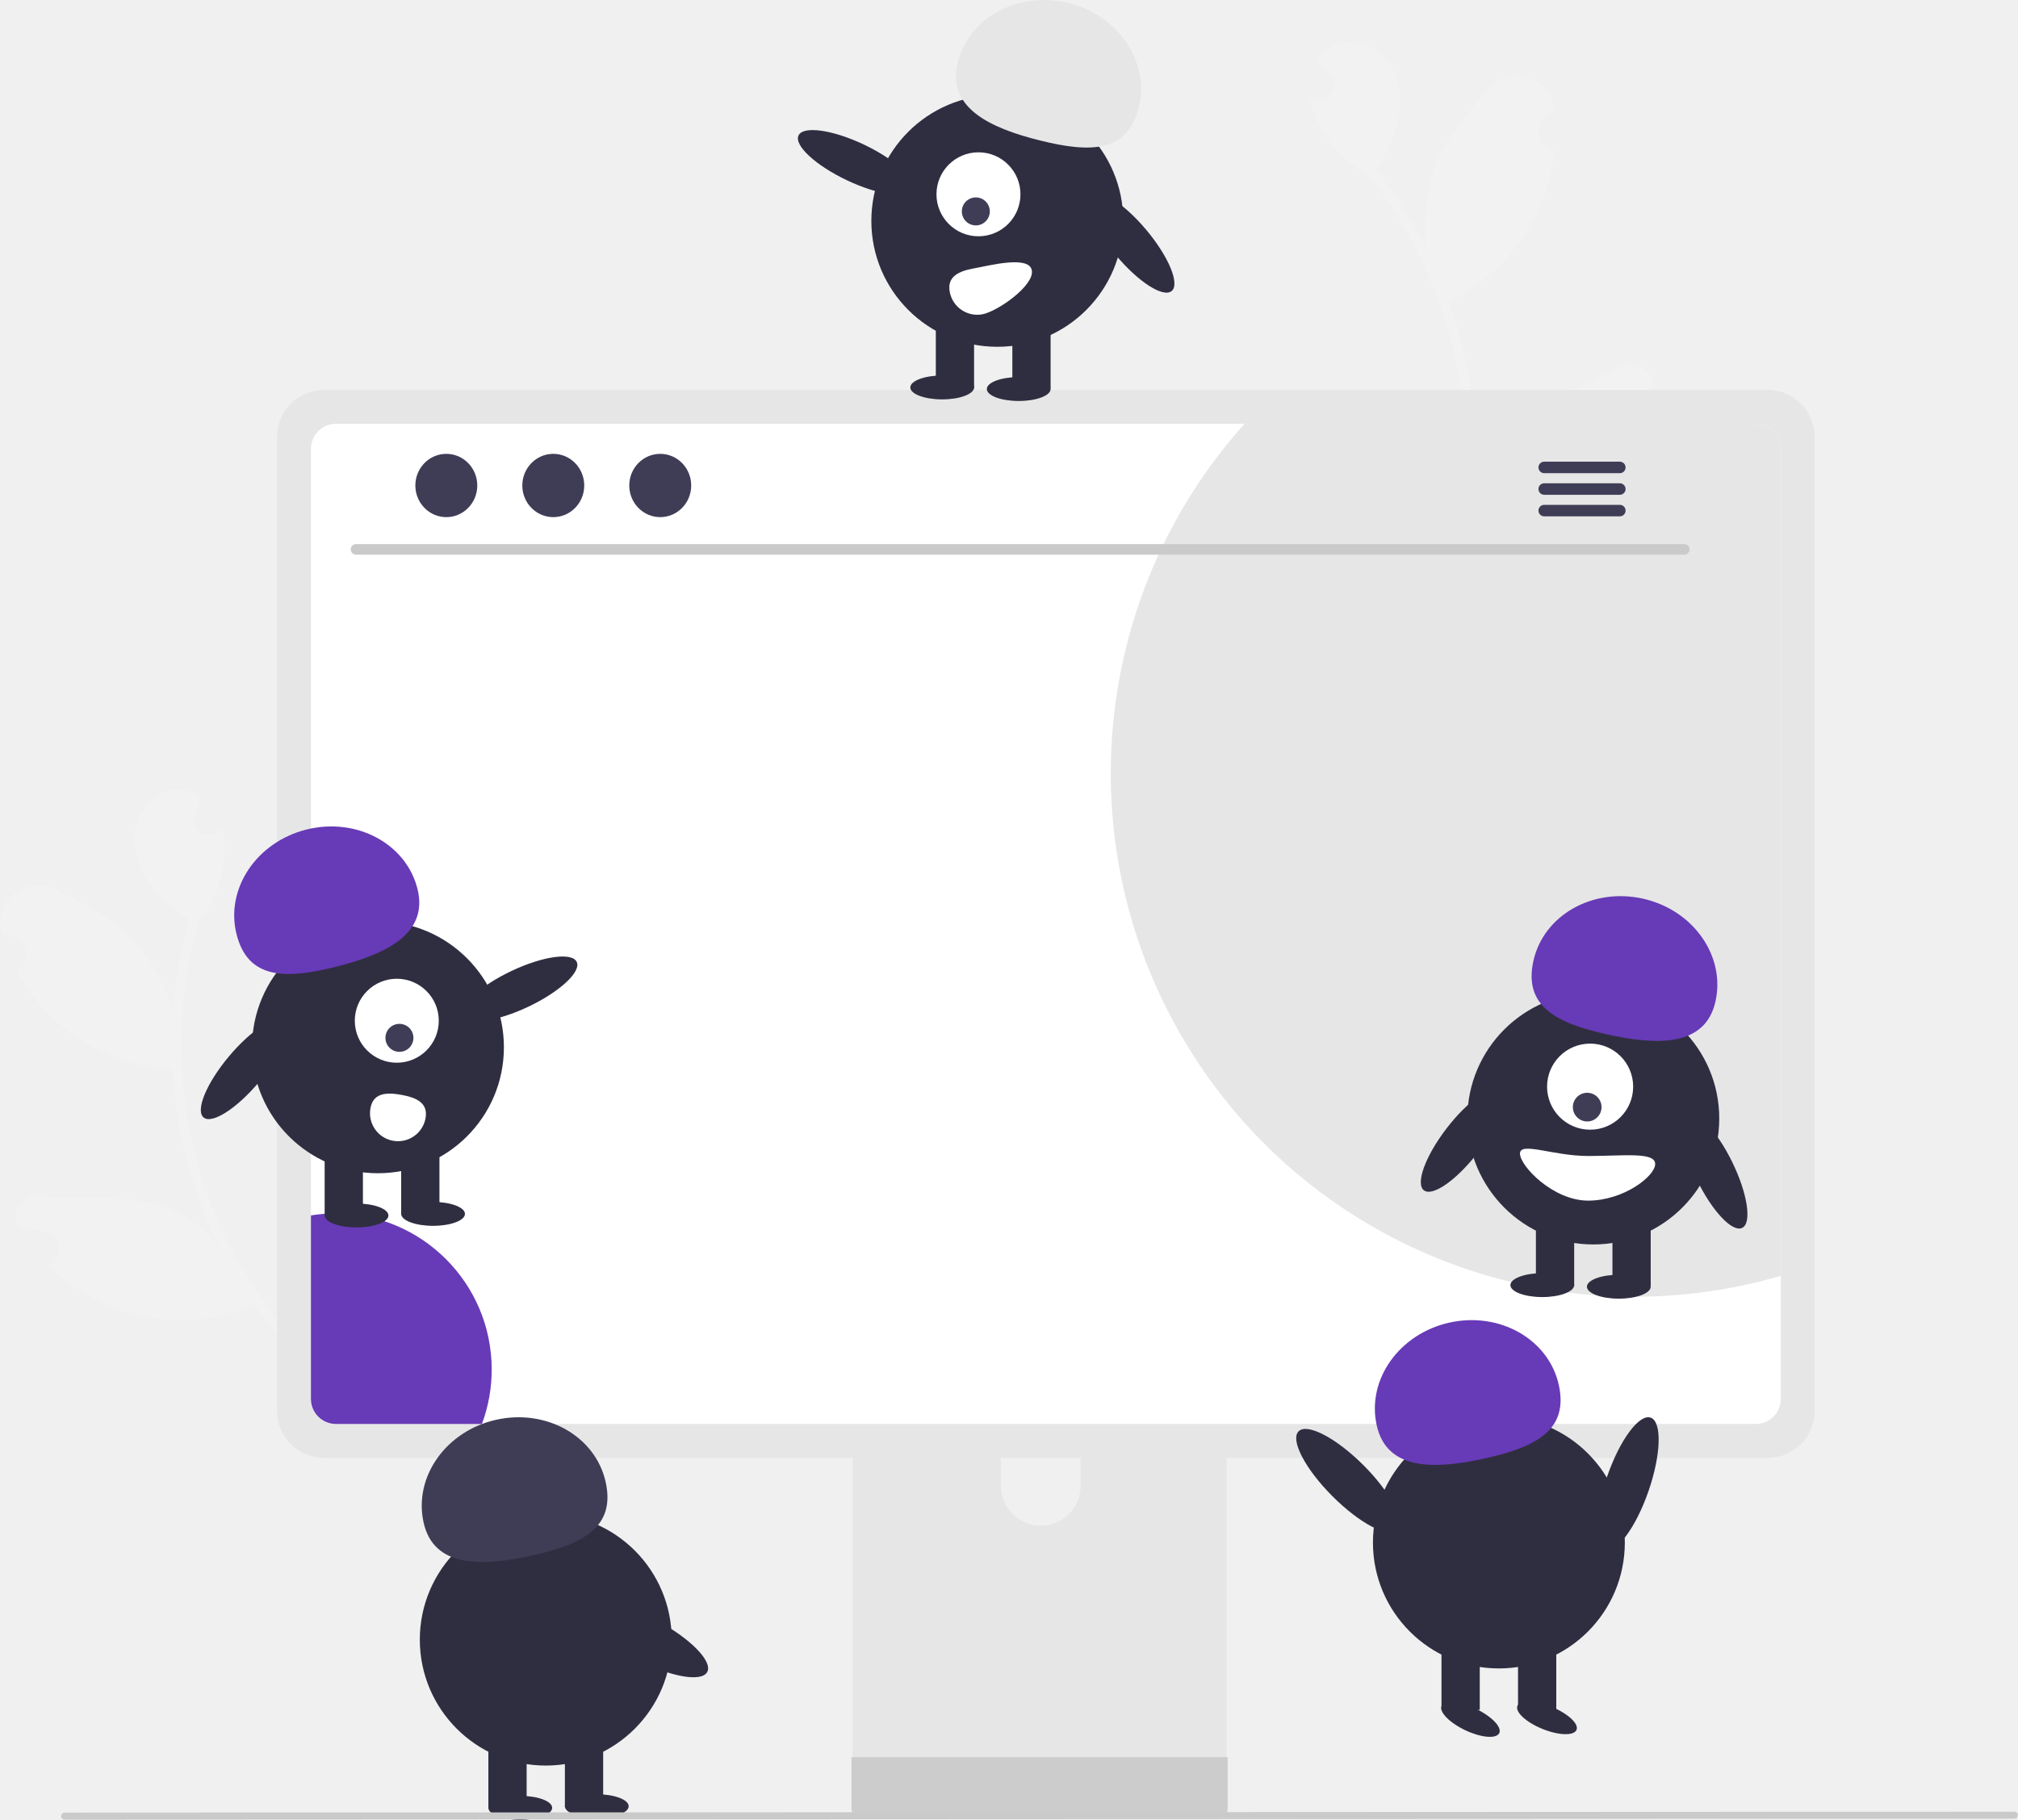
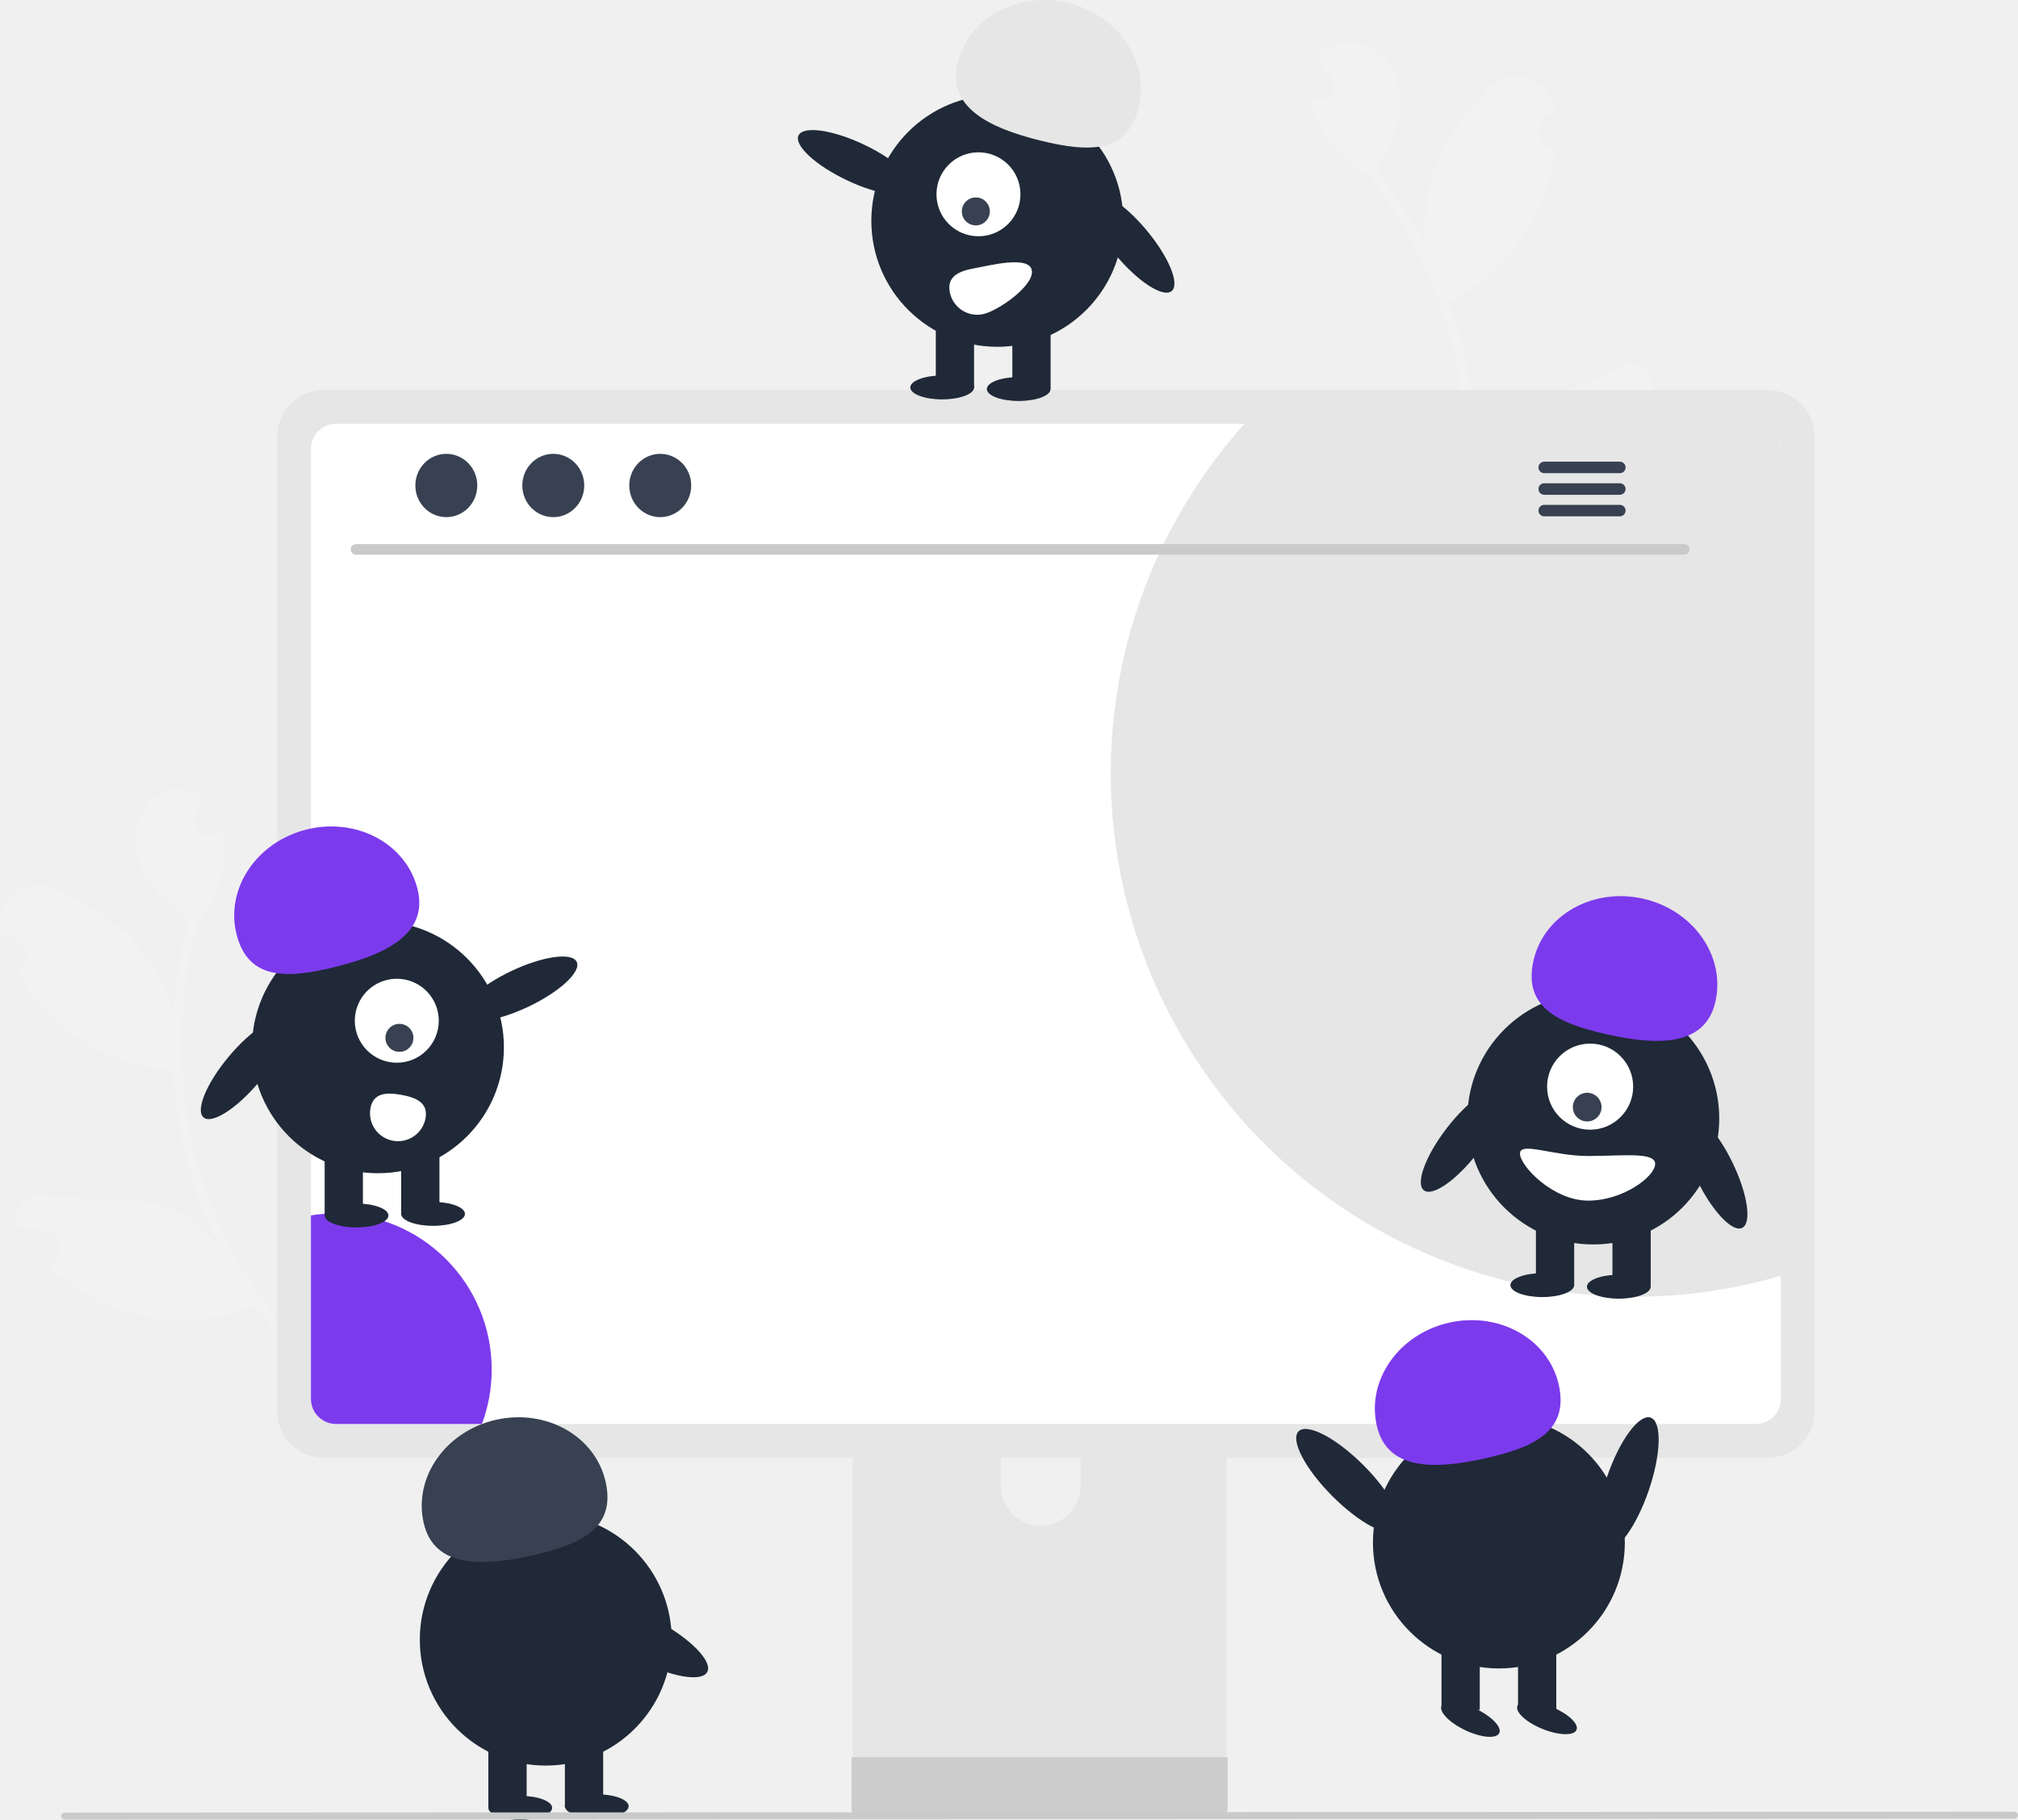
<svg xmlns="http://www.w3.org/2000/svg" data-name="Layer 1" width="690.061" height="622.354" viewBox="0 0 690.061 622.354">
  <path d="M386.572,563.704a4.755,4.755,0,0,1-6.357-6.275c-.073-.486-.126-.835-.199-1.321q-.119-.119-.239-.237c-8.064-7.943-21.724-2.156-21.698,9.163.023,10.046-.919,20.512,1.75,30.029a37.774,37.774,0,0,0,5.621,11.731A151.445,151.445,0,0,1,328.485,554.07a146.174,146.174,0,0,1-5.451-15.395q-1.874-6.433-3.175-13.003a153.199,153.199,0,0,1,2.995-71.623,40.771,40.771,0,0,0,8.862-22.77,31.1,31.1,0,0,0-.667-8.932c-.72.418-1.468.804-2.209,1.172-.232.112-.477.228-.709.34l-.088.041a4.711,4.711,0,0,1-6.529-5.589q.24-.813.48-1.626c.239-.833.495-1.659.733-2.492a2.344,2.344,0,0,0,.084-.255c.277-.952.559-1.891.836-2.843a13.622,13.622,0,0,0-5.785-2.261c-7.165-.966-14.13,4.688-16.112,11.632-1.994,6.949.272,14.583,4.438,20.483,3.564,5.052,8.395,9.032,13.459,12.621-.145.53-.308,1.053-.453,1.583a154.188,154.188,0,0,0-5.018,29.73,64.098,64.098,0,0,0-15.011-25.994c-6.787-6.74-15.991-10.96-24.514-15.677-10.238-5.666-22.434,3.771-19.13,14.996q.048.163.097.326,1.536.182,3.055.472a6.449,6.449,0,0,1,2.126,11.832l-.114.069a64.172,64.172,0,0,0,5.26,8.201,66.072,66.072,0,0,0,46.321,25.523c.591.046,1.17.098,1.756.131a157.381,157.381,0,0,0,7.556,40.051,149.269,149.269,0,0,0,9.393,22.196l-.147-.247a39.444,39.444,0,0,0-21.206-15.822c-12.843-3.858-27.559-1.105-40.512-3.108-6.235-.964-10.956,5.622-7.684,11.016q.078.129.157.258a43.329,43.329,0,0,1,5.385.287q1.536.182,3.055.472a6.45,6.45,0,0,1,2.126,11.832l-.114.069c-.082.049-.152.093-.234.142a64.228,64.228,0,0,0,18.033,12.513A66.131,66.131,0,0,0,342.2,585.343l.013-.005a157.336,157.336,0,0,0,21.649,24.393l34.836-14.558c-.037-.439-.091-.886-.141-1.32a42.898,42.898,0,0,1-9.879,3.454c1.259-4.252,2.508-8.528,3.767-12.78a2.346,2.346,0,0,0,.084-.255c.633-2.171,1.283-4.335,1.916-6.506l-0-.002a62.836,62.836,0,0,0-7.871-14.059Zm-72.688-61.804.008-.032.002.057Zm21.353,72.785-.581-.549c-.191-.492-.395-.979-.616-1.473-.057-.137-.14-.264-.197-.402.472.815.932,1.634,1.417,2.444Z" transform="translate(-254.9697 -138.8232)" fill="#f2f2f2" />
  <path d="M706.25,324.303a62.836,62.836,0,0,0-1.841,16.007l.001.002c1.421,1.759,2.855,3.505,4.276,5.264a2.344,2.344,0,0,0,.176.203c2.801,3.437,5.603,6.902,8.404,10.339a42.898,42.898,0,0,1-10.447.622c.122.42.244.853.379,1.272h37.756a157.336,157.336,0,0,0,10.569-30.854h.014a66.131,66.131,0,0,0,47.96-21.043,64.227,64.227,0,0,0,11.814-18.499c-.095-.014-.176-.027-.271-.041l-.132-.02a6.45,6.45,0,0,1-2.6-11.737q1.289-.852,2.637-1.613a43.325,43.325,0,0,1,4.858-2.341q.023-.149.046-.299c.939-6.239-5.956-10.495-11.338-7.201-11.179,6.842-25.819,9.977-36.181,18.489A39.444,39.444,0,0,0,758.865,305.628l-.041.284a149.27,149.27,0,0,0,.108-24.102,157.381,157.381,0,0,0-8.471-39.867c.528-.257,1.042-.528,1.57-.798a66.072,66.072,0,0,0,32.898-41.41,64.172,64.172,0,0,0,1.692-9.595l-.132-.02a6.449,6.449,0,0,1-2.6-11.737q1.289-.852,2.637-1.613-.018-.169-.036-.338c-1.279-11.631-16.171-15.636-23.433-6.46-6.046,7.639-12.911,15.081-16.574,23.917a64.098,64.098,0,0,0-3.827,29.772,154.189,154.189,0,0,0-16.093-25.496c-.338-.433-.69-.853-1.029-1.286,3.288-5.264,6.211-10.799,7.551-16.835,1.57-7.05.717-14.967-3.803-20.61-4.506-5.643-13.113-8.174-19.352-4.52a13.622,13.622,0,0,0-4.466,4.317c.623.771,1.245,1.529,1.868,2.301a2.344,2.344,0,0,0,.176.203c.541.677,1.096,1.34,1.637,2.016q.535.657,1.07,1.315a4.711,4.711,0,0,1-3.869,7.675l-.097-.004c-.257-.014-.528-.027-.785-.041-.825-.054-1.664-.122-2.49-.23a31.1,31.1,0,0,0,2.828,8.499,40.771,40.771,0,0,0,16.956,17.592,153.199,153.199,0,0,1,30.381,64.93q1.34,6.557,2.084,13.221a146.174,146.174,0,0,1,.907,16.307,151.445,151.445,0,0,1-13.776,62.9,37.774,37.774,0,0,0,.663-12.991c-1.208-9.81-6.112-19.104-9.964-28.382-4.34-10.453-19.176-10.525-23.553-.088q-.065.155-.129.311c.12.477.206.819.326,1.295a4.755,4.755,0,0,1-3.446,8.241Zm43.237-85.026-.02-.054.02.027Zm8.35,75.391c.135-.934.244-1.868.365-2.801,0,.149-.027.298-.027.447-.014.541-.014,1.069,0,1.597l-.325.731Z" transform="translate(-254.9697 -138.8232)" fill="#f2f2f2" />
  <path d="M668.212,556.96h-115.51a6.163,6.163,0,0,0-6.154,6.17V745.602H674.381V563.13A6.166,6.166,0,0,0,668.212,556.96ZM610.845,660.638a13.704,13.704,0,0,1-13.64-13.64V625.952a13.64,13.64,0,0,1,27.28,0V646.999a13.704,13.704,0,0,1-13.64,13.64Z" transform="translate(-254.9697 -138.8232)" fill="#e6e6e6" />
  <path d="M546.151,739.765V757.37a3.449,3.449,0,0,0,3.442,3.442h121.743A3.459,3.459,0,0,0,674.778,757.37v-17.605Z" transform="translate(-254.9697 -138.8232)" fill="#ccc" />
  <path d="M859.486,272.192H365.726a16.029,16.029,0,0,0-16.003,16.003V621.387a16.018,16.018,0,0,0,16.003,16.003H859.486a16.018,16.018,0,0,0,16.003-16.003V288.195A16.029,16.029,0,0,0,859.486,272.192Z" transform="translate(-254.9697 -138.8232)" fill="#e6e6e6" />
  <path d="M855.363,283.747h-485.51a8.58,8.58,0,0,0-8.56,8.58v324.93a8.57,8.57,0,0,0,8.56,8.56h485.51a8.57,8.57,0,0,0,8.56-8.56v-324.93A8.58,8.58,0,0,0,855.363,283.747Z" transform="translate(-254.9697 -138.8232)" fill="#fff" />
-   <path d="M423.105,607.189a53.05,53.05,0,0,1-3.345,18.629H369.851a8.573,8.573,0,0,1-8.558-8.558V554.487a52.716,52.716,0,0,1,8.434-.676A53.375,53.375,0,0,1,423.105,607.189Z" transform="translate(-254.9697 -138.8232)" fill="#673ab7" />
+   <path d="M423.105,607.189a53.05,53.05,0,0,1-3.345,18.629H369.851a8.573,8.573,0,0,1-8.558-8.558V554.487a52.716,52.716,0,0,1,8.434-.676A53.375,53.375,0,0,1,423.105,607.189Z" transform="translate(-254.9697 -138.8232)" fill="#7c3aed" />
  <path d="M863.923,292.327v282.82a179.022,179.022,0,0,1-183.37-291.4h174.81A8.58,8.58,0,0,1,863.923,292.327Z" transform="translate(-254.9697 -138.8232)" fill="#e6e6e6" />
  <path d="M830.958,328.52h-454.293a1.807,1.807,0,0,1,0-3.613h454.293a1.807,1.807,0,0,1,0,3.613Z" transform="translate(-254.9697 -138.8232)" fill="#cacaca" />
-   <ellipse cx="152.62" cy="166.036" rx="10.588" ry="10.823" fill="#3f3d56" />
-   <ellipse cx="189.195" cy="166.036" rx="10.588" ry="10.823" fill="#3f3d56" />
-   <ellipse cx="225.77" cy="166.036" rx="10.588" ry="10.823" fill="#3f3d56" />
-   <path d="M808.937,296.718h-25.981a1.968,1.968,0,0,0,0,3.934h25.981a1.968,1.968,0,0,0,0-3.934Z" transform="translate(-254.9697 -138.8232)" fill="#3f3d56" />
-   <path d="M808.937,304.102h-25.981a1.968,1.968,0,0,0,0,3.934h25.981a1.968,1.968,0,0,0,0-3.934Z" transform="translate(-254.9697 -138.8232)" fill="#3f3d56" />
-   <path d="M808.937,311.477h-25.981a1.968,1.968,0,0,0,0,3.934h25.981a1.968,1.968,0,0,0,0-3.934Z" transform="translate(-254.9697 -138.8232)" fill="#3f3d56" />
-   <ellipse cx="547.488" cy="194.374" rx="6.76" ry="21.534" transform="translate(-117.7187 466.9268) rotate(-64.62574)" fill="#2f2e41" />
-   <ellipse cx="641.804" cy="221.836" rx="6.76" ry="21.534" transform="translate(-247.67 324.9375) rotate(-39.93837)" fill="#2f2e41" />
-   <circle cx="341.027" cy="75.535" r="43.067" fill="#2f2e41" />
-   <rect x="346.172" y="109.334" width="13.084" height="23.442" fill="#2f2e41" />
-   <rect x="320.004" y="109.334" width="13.084" height="23.442" fill="#2f2e41" />
-   <ellipse cx="348.352" cy="133.048" rx="10.903" ry="4.089" fill="#2f2e41" />
-   <ellipse cx="322.185" cy="132.503" rx="10.903" ry="4.089" fill="#2f2e41" />
+   <ellipse cx="152.62" cy="166.036" rx="10.588" ry="10.823" fill="#374151" />
+   <ellipse cx="189.195" cy="166.036" rx="10.588" ry="10.823" fill="#374151" />
+   <ellipse cx="225.77" cy="166.036" rx="10.588" ry="10.823" fill="#374151" />
+   <path d="M808.937,296.718h-25.981a1.968,1.968,0,0,0,0,3.934h25.981a1.968,1.968,0,0,0,0-3.934Z" transform="translate(-254.9697 -138.8232)" fill="#374151" />
+   <path d="M808.937,304.102h-25.981a1.968,1.968,0,0,0,0,3.934h25.981a1.968,1.968,0,0,0,0-3.934Z" transform="translate(-254.9697 -138.8232)" fill="#374151" />
+   <path d="M808.937,311.477h-25.981a1.968,1.968,0,0,0,0,3.934h25.981a1.968,1.968,0,0,0,0-3.934Z" transform="translate(-254.9697 -138.8232)" fill="#374151" />
+   <ellipse cx="547.488" cy="194.374" rx="6.76" ry="21.534" transform="translate(-117.7187 466.9268) rotate(-64.62574)" fill="#1f2937" />
+   <ellipse cx="641.804" cy="221.836" rx="6.76" ry="21.534" transform="translate(-247.67 324.9375) rotate(-39.93837)" fill="#1f2937" />
+   <circle cx="341.027" cy="75.535" r="43.067" fill="#1f2937" />
+   <rect x="346.172" y="109.334" width="13.084" height="23.442" fill="#1f2937" />
+   <rect x="320.004" y="109.334" width="13.084" height="23.442" fill="#1f2937" />
+   <ellipse cx="348.352" cy="133.048" rx="10.903" ry="4.089" fill="#1f2937" />
+   <ellipse cx="322.185" cy="132.503" rx="10.903" ry="4.089" fill="#1f2937" />
  <path d="M582.474,160.221c3.846-15.487,20.821-24.601,37.915-20.356S648.223,160.105,644.377,175.592s-16.604,15.537-33.698,11.292S578.628,175.708,582.474,160.221Z" transform="translate(-254.9697 -138.8232)" fill="#e6e6e6" />
  <circle cx="334.588" cy="66.447" r="14.359" fill="#fff" />
-   <circle cx="333.687" cy="72.3" r="4.786" fill="#3f3d56" />
+   <circle cx="333.687" cy="72.3" r="4.786" fill="#374151" />
  <path d="M607.803,231.267c.947,5.201-11.739,14.104-16.941,15.051a9.572,9.572,0,0,1-11.132-7.703h0l-.003-.018c-.942-5.202,3.08-7.043,8.283-7.985S606.861,226.064,607.803,231.267Z" transform="translate(-254.9697 -138.8232)" fill="#fff" />
-   <ellipse cx="754.999" cy="528.836" rx="21.534" ry="6.76" transform="translate(-379.368 666.3292) rotate(-52.45248)" fill="#2f2e41" />
-   <circle cx="544.836" cy="382.534" r="43.067" fill="#2f2e41" />
-   <rect x="551.378" y="416.334" width="13.084" height="23.442" fill="#2f2e41" />
-   <rect x="525.211" y="416.334" width="13.084" height="23.442" fill="#2f2e41" />
-   <ellipse cx="553.559" cy="440.048" rx="10.903" ry="4.089" fill="#2f2e41" />
-   <ellipse cx="527.391" cy="439.503" rx="10.903" ry="4.089" fill="#2f2e41" />
+   <ellipse cx="754.999" cy="528.836" rx="21.534" ry="6.76" transform="translate(-379.368 666.3292) rotate(-52.45248)" fill="#1f2937" />
+   <circle cx="544.836" cy="382.534" r="43.067" fill="#1f2937" />
+   <rect x="551.378" y="416.334" width="13.084" height="23.442" fill="#1f2937" />
+   <rect x="525.211" y="416.334" width="13.084" height="23.442" fill="#1f2937" />
+   <ellipse cx="553.559" cy="440.048" rx="10.903" ry="4.089" fill="#1f2937" />
+   <ellipse cx="527.391" cy="439.503" rx="10.903" ry="4.089" fill="#1f2937" />
  <circle cx="543.746" cy="371.631" r="14.719" fill="#fff" />
-   <circle cx="542.746" cy="378.631" r="4.906" fill="#3f3d56" />
-   <path d="M841.583,481.306c3.477-15.574-7.639-31.31-24.829-35.149s-33.944,5.675-37.422,21.249,7.915,21.318,25.105,25.156S838.105,496.88,841.583,481.306Z" transform="translate(-254.9697 -138.8232)" fill="#673ab7" />
-   <ellipse cx="841.314" cy="539.374" rx="6.76" ry="21.534" transform="translate(-406.0065 282.3408) rotate(-25.87116)" fill="#2f2e41" />
+   <circle cx="542.746" cy="378.631" r="4.906" fill="#374151" />
+   <path d="M841.583,481.306c3.477-15.574-7.639-31.31-24.829-35.149s-33.944,5.675-37.422,21.249,7.915,21.318,25.105,25.156S838.105,496.88,841.583,481.306Z" transform="translate(-254.9697 -138.8232)" fill="#7c3aed" />
+   <ellipse cx="841.314" cy="539.374" rx="6.76" ry="21.534" transform="translate(-406.0065 282.3408) rotate(-25.87116)" fill="#1f2937" />
  <path d="M820.96,536.895c0,4.215-10.853,12.539-22.897,12.539s-23.335-11.867-23.335-16.082,11.292.818,23.335.818S820.96,532.679,820.96,536.895Z" transform="translate(-254.9697 -138.8232)" fill="#fff" />
-   <circle cx="512.549" cy="527.534" r="43.067" fill="#2f2e41" />
-   <rect x="492.923" y="561.334" width="13.084" height="23.442" fill="#2f2e41" />
-   <rect x="519.091" y="561.334" width="13.084" height="23.442" fill="#2f2e41" />
-   <ellipse cx="757.796" cy="726.872" rx="4.089" ry="10.903" transform="translate(-478.0235 962.923) rotate(-64.7233)" fill="#2f2e41" />
-   <ellipse cx="783.963" cy="726.326" rx="4.089" ry="10.903" transform="translate(-438.5954 1041.287) rotate(-67.94033)" fill="#2f2e41" />
-   <path d="M725.742,626.306c-3.477-15.574,7.639-31.31,24.829-35.149s33.944,5.675,37.422,21.249-7.915,21.318-25.105,25.156S729.219,641.88,725.742,626.306Z" transform="translate(-254.9697 -138.8232)" fill="#673ab7" />
-   <ellipse cx="811.622" cy="646.236" rx="23.892" ry="7.501" transform="translate(-318.7649 1064.187) rotate(-70.98453)" fill="#2f2e41" />
-   <ellipse cx="715.917" cy="645.236" rx="7.501" ry="23.892" transform="translate(-501.5528 556.0205) rotate(-44.9779)" fill="#2f2e41" />
-   <circle cx="186.626" cy="560.751" r="43.067" fill="#2f2e41" />
-   <rect x="167.001" y="594.551" width="13.084" height="23.442" fill="#2f2e41" />
-   <rect x="193.168" y="594.551" width="13.084" height="23.442" fill="#2f2e41" />
-   <ellipse cx="177.904" cy="618.265" rx="10.903" ry="4.089" fill="#2f2e41" />
-   <ellipse cx="204.071" cy="617.72" rx="10.903" ry="4.089" fill="#2f2e41" />
-   <path d="M399.819,659.523c-3.477-15.574,7.639-31.31,24.829-35.149s33.944,5.675,37.422,21.249-7.915,21.318-25.105,25.156S403.297,675.097,399.819,659.523Z" transform="translate(-254.9697 -138.8232)" fill="#3f3d56" />
-   <ellipse cx="475.7" cy="699.453" rx="7.501" ry="23.892" transform="translate(-619.9812 654.0616) rotate(-62.12179)" fill="#2f2e41" />
-   <ellipse cx="432.724" cy="477.016" rx="21.534" ry="6.76" transform="translate(-417.6392 92.63034) rotate(-25.37426)" fill="#2f2e41" />
-   <ellipse cx="338.409" cy="504.477" rx="21.534" ry="6.76" transform="translate(-520.6077 301.268) rotate(-50.06163)" fill="#2f2e41" />
-   <circle cx="129.246" cy="358.176" r="43.067" fill="#2f2e41" />
-   <rect x="111.017" y="391.976" width="13.084" height="23.442" fill="#2f2e41" />
-   <rect x="137.185" y="391.976" width="13.084" height="23.442" fill="#2f2e41" />
-   <ellipse cx="121.92" cy="415.69" rx="10.903" ry="4.089" fill="#2f2e41" />
-   <ellipse cx="148.088" cy="415.145" rx="10.903" ry="4.089" fill="#2f2e41" />
-   <path d="M397.738,442.863c-3.846-15.487-20.821-24.601-37.915-20.356s-27.834,20.24-23.989,35.727,16.604,15.537,33.698,11.292S401.584,458.35,397.738,442.863Z" transform="translate(-254.9697 -138.8232)" fill="#673ab7" />
+   <circle cx="512.549" cy="527.534" r="43.067" fill="#1f2937" />
+   <rect x="492.923" y="561.334" width="13.084" height="23.442" fill="#1f2937" />
+   <rect x="519.091" y="561.334" width="13.084" height="23.442" fill="#1f2937" />
+   <ellipse cx="757.796" cy="726.872" rx="4.089" ry="10.903" transform="translate(-478.0235 962.923) rotate(-64.7233)" fill="#1f2937" />
+   <ellipse cx="783.963" cy="726.326" rx="4.089" ry="10.903" transform="translate(-438.5954 1041.287) rotate(-67.94033)" fill="#1f2937" />
+   <path d="M725.742,626.306c-3.477-15.574,7.639-31.31,24.829-35.149s33.944,5.675,37.422,21.249-7.915,21.318-25.105,25.156S729.219,641.88,725.742,626.306Z" transform="translate(-254.9697 -138.8232)" fill="#7c3aed" />
+   <ellipse cx="811.622" cy="646.236" rx="23.892" ry="7.501" transform="translate(-318.7649 1064.187) rotate(-70.98453)" fill="#1f2937" />
+   <ellipse cx="715.917" cy="645.236" rx="7.501" ry="23.892" transform="translate(-501.5528 556.0205) rotate(-44.9779)" fill="#1f2937" />
+   <circle cx="186.626" cy="560.751" r="43.067" fill="#1f2937" />
+   <rect x="167.001" y="594.551" width="13.084" height="23.442" fill="#1f2937" />
+   <rect x="193.168" y="594.551" width="13.084" height="23.442" fill="#1f2937" />
+   <ellipse cx="177.904" cy="618.265" rx="10.903" ry="4.089" fill="#1f2937" />
+   <ellipse cx="204.071" cy="617.72" rx="10.903" ry="4.089" fill="#1f2937" />
+   <path d="M399.819,659.523c-3.477-15.574,7.639-31.31,24.829-35.149s33.944,5.675,37.422,21.249-7.915,21.318-25.105,25.156S403.297,675.097,399.819,659.523Z" transform="translate(-254.9697 -138.8232)" fill="#374151" />
+   <ellipse cx="475.7" cy="699.453" rx="7.501" ry="23.892" transform="translate(-619.9812 654.0616) rotate(-62.12179)" fill="#1f2937" />
+   <ellipse cx="432.724" cy="477.016" rx="21.534" ry="6.76" transform="translate(-417.6392 92.63034) rotate(-25.37426)" fill="#1f2937" />
+   <ellipse cx="338.409" cy="504.477" rx="21.534" ry="6.76" transform="translate(-520.6077 301.268) rotate(-50.06163)" fill="#1f2937" />
+   <circle cx="129.246" cy="358.176" r="43.067" fill="#1f2937" />
+   <rect x="111.017" y="391.976" width="13.084" height="23.442" fill="#1f2937" />
+   <rect x="137.185" y="391.976" width="13.084" height="23.442" fill="#1f2937" />
+   <ellipse cx="121.92" cy="415.69" rx="10.903" ry="4.089" fill="#1f2937" />
+   <ellipse cx="148.088" cy="415.145" rx="10.903" ry="4.089" fill="#1f2937" />
+   <path d="M397.738,442.863c-3.846-15.487-20.821-24.601-37.915-20.356s-27.834,20.24-23.989,35.727,16.604,15.537,33.698,11.292S401.584,458.35,397.738,442.863Z" transform="translate(-254.9697 -138.8232)" fill="#7c3aed" />
  <circle cx="135.685" cy="349.089" r="14.359" fill="#fff" />
-   <circle cx="136.586" cy="354.942" r="4.786" fill="#3f3d56" />
+   <circle cx="136.586" cy="354.942" r="4.786" fill="#374151" />
  <path d="M381.647,517.827a9.572,9.572,0,1,0,18.835,3.429h0l.003-.018c.942-5.202-3.08-7.043-8.283-7.985S382.589,512.625,381.647,517.827Z" transform="translate(-254.9697 -138.8232)" fill="#fff" />
  <path d="M943.84,760.805l-666.75.307a1.191,1.191,0,1,1,0-2.381l666.75-.307a1.191,1.191,0,0,1,0,2.381Z" transform="translate(-254.9697 -138.8232)" fill="#cacaca" />
</svg>
